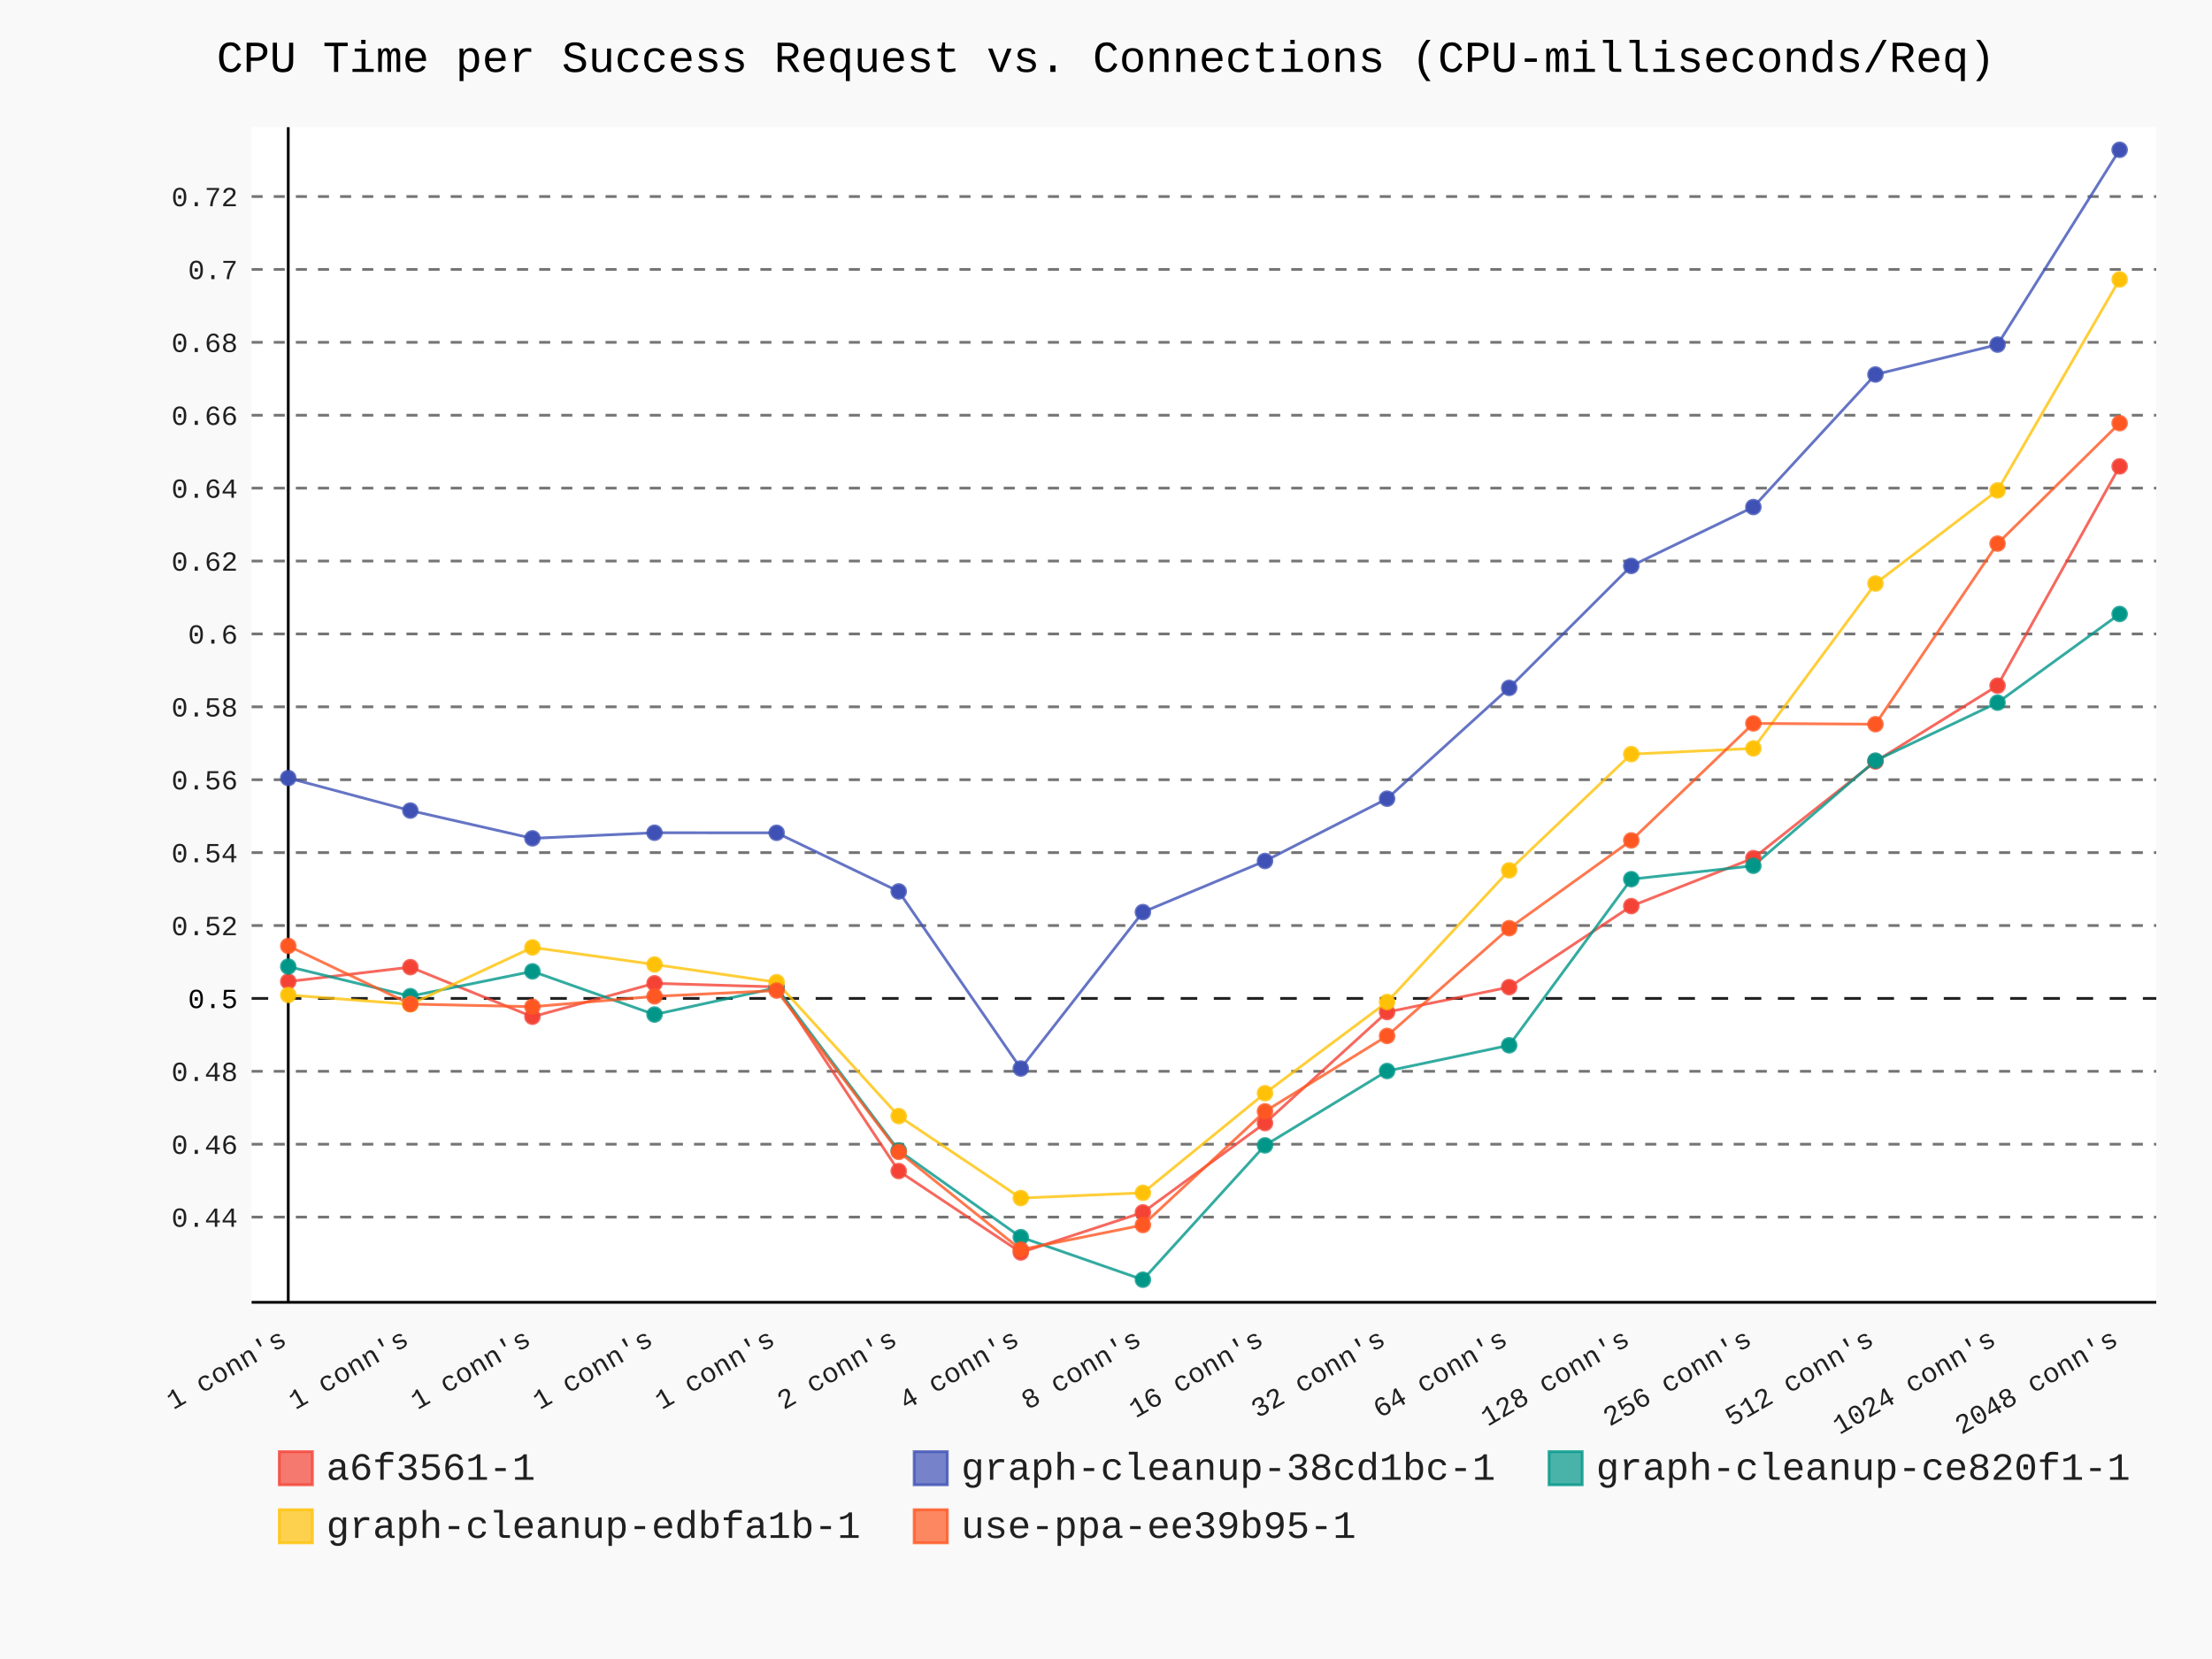
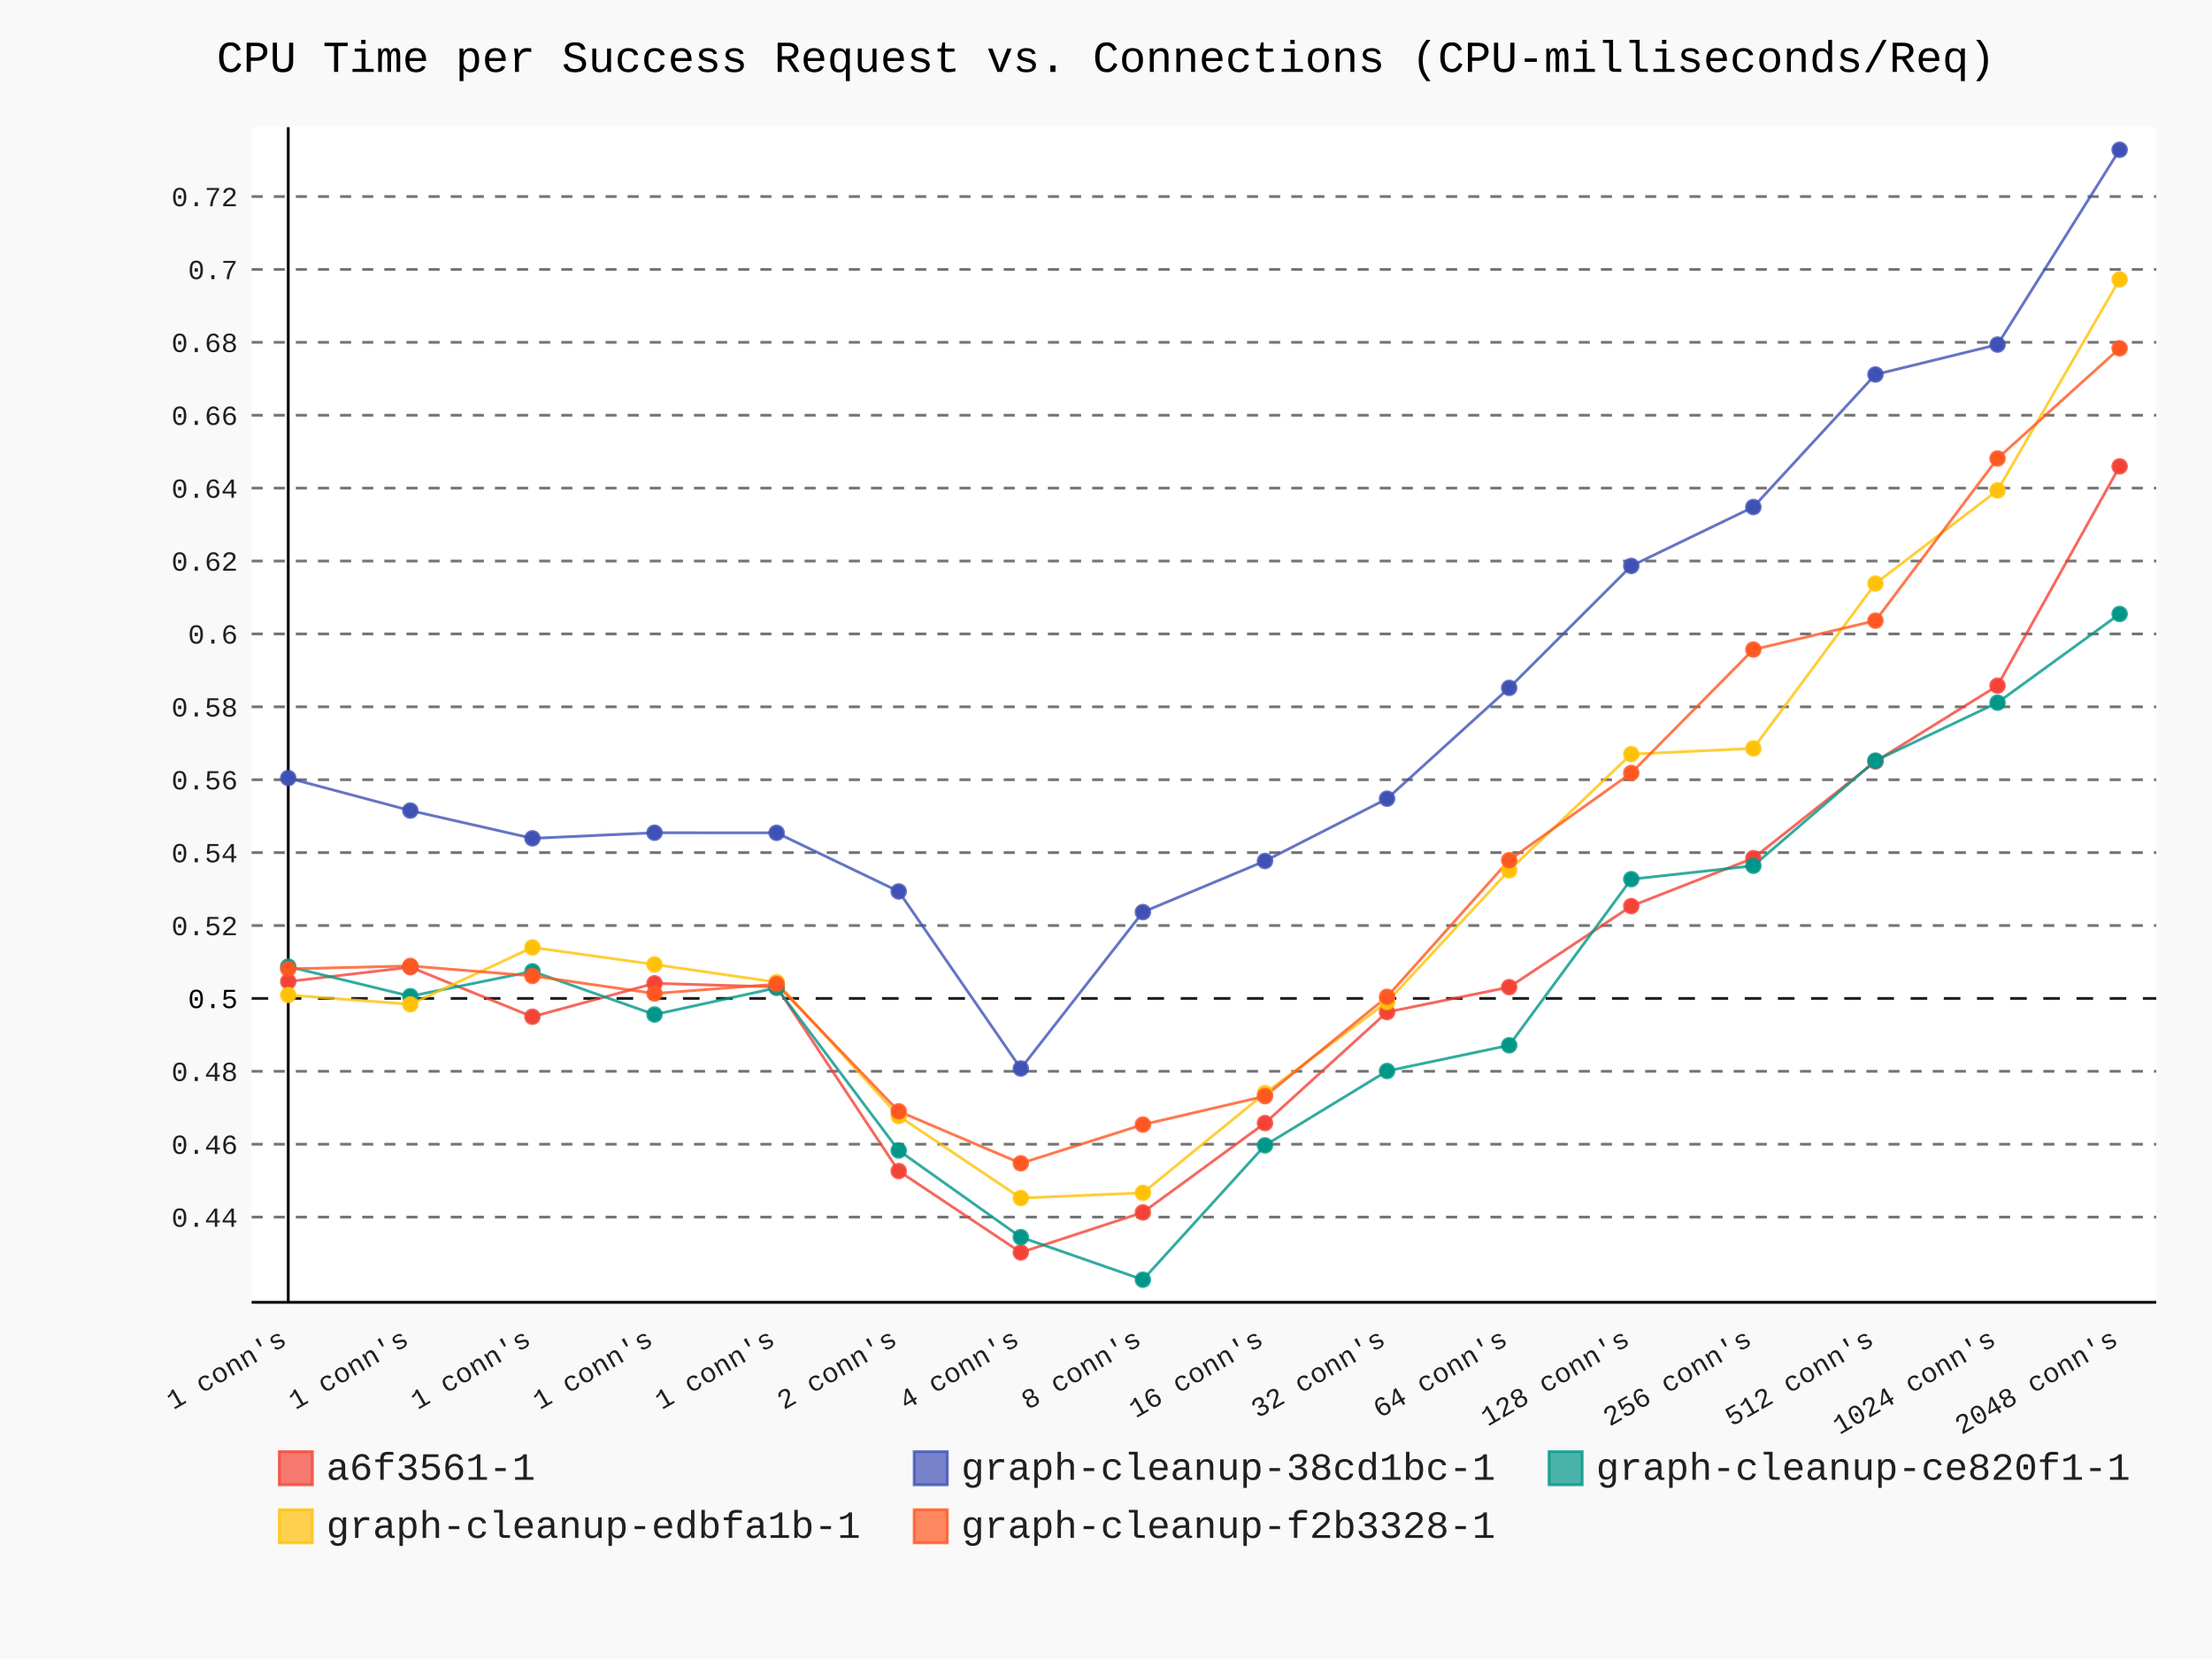
- <svg xmlns="http://www.w3.org/2000/svg" id="chart-d39514a4-f9a5-4b58-8696-fa7475cf7abe" class="pygal-chart" viewBox="0 0 800 600">
+ <svg xmlns="http://www.w3.org/2000/svg" id="chart-7e693c6a-35a7-43cd-aff4-7d21ff2fd2b8" class="pygal-chart" viewBox="0 0 800 600">
  <defs>
-     <style type="text/css">#chart-d39514a4-f9a5-4b58-8696-fa7475cf7abe{-webkit-user-select:none;-webkit-font-smoothing:antialiased;font-family:Consolas,"Liberation Mono",Menlo,Courier,monospace}#chart-d39514a4-f9a5-4b58-8696-fa7475cf7abe .title{font-family:Consolas,"Liberation Mono",Menlo,Courier,monospace;font-size:16px}#chart-d39514a4-f9a5-4b58-8696-fa7475cf7abe .legends .legend text{font-family:Consolas,"Liberation Mono",Menlo,Courier,monospace;font-size:14px}#chart-d39514a4-f9a5-4b58-8696-fa7475cf7abe .axis text{font-family:Consolas,"Liberation Mono",Menlo,Courier,monospace;font-size:10px}#chart-d39514a4-f9a5-4b58-8696-fa7475cf7abe .axis text.major{font-family:Consolas,"Liberation Mono",Menlo,Courier,monospace;font-size:10px}#chart-d39514a4-f9a5-4b58-8696-fa7475cf7abe .text-overlay text.value{font-family:Consolas,"Liberation Mono",Menlo,Courier,monospace;font-size:16px}#chart-d39514a4-f9a5-4b58-8696-fa7475cf7abe .text-overlay text.label{font-family:Consolas,"Liberation Mono",Menlo,Courier,monospace;font-size:10px}#chart-d39514a4-f9a5-4b58-8696-fa7475cf7abe .tooltip{font-family:Consolas,"Liberation Mono",Menlo,Courier,monospace;font-size:14px}#chart-d39514a4-f9a5-4b58-8696-fa7475cf7abe text.no_data{font-family:Consolas,"Liberation Mono",Menlo,Courier,monospace;font-size:64px}
- #chart-d39514a4-f9a5-4b58-8696-fa7475cf7abe{background-color:rgba(249,249,249,1)}#chart-d39514a4-f9a5-4b58-8696-fa7475cf7abe path,#chart-d39514a4-f9a5-4b58-8696-fa7475cf7abe line,#chart-d39514a4-f9a5-4b58-8696-fa7475cf7abe rect,#chart-d39514a4-f9a5-4b58-8696-fa7475cf7abe circle{-webkit-transition:150ms;-moz-transition:150ms;transition:150ms}#chart-d39514a4-f9a5-4b58-8696-fa7475cf7abe .graph &gt; .background{fill:rgba(249,249,249,1)}#chart-d39514a4-f9a5-4b58-8696-fa7475cf7abe .plot &gt; .background{fill:rgba(255,255,255,1)}#chart-d39514a4-f9a5-4b58-8696-fa7475cf7abe .graph{fill:rgba(0,0,0,.87)}#chart-d39514a4-f9a5-4b58-8696-fa7475cf7abe text.no_data{fill:rgba(0,0,0,1)}#chart-d39514a4-f9a5-4b58-8696-fa7475cf7abe .title{fill:rgba(0,0,0,1)}#chart-d39514a4-f9a5-4b58-8696-fa7475cf7abe .legends .legend text{fill:rgba(0,0,0,.87)}#chart-d39514a4-f9a5-4b58-8696-fa7475cf7abe .legends .legend:hover text{fill:rgba(0,0,0,1)}#chart-d39514a4-f9a5-4b58-8696-fa7475cf7abe .axis .line{stroke:rgba(0,0,0,1)}#chart-d39514a4-f9a5-4b58-8696-fa7475cf7abe .axis .guide.line{stroke:rgba(0,0,0,.54)}#chart-d39514a4-f9a5-4b58-8696-fa7475cf7abe .axis .major.line{stroke:rgba(0,0,0,.87)}#chart-d39514a4-f9a5-4b58-8696-fa7475cf7abe .axis text.major{fill:rgba(0,0,0,1)}#chart-d39514a4-f9a5-4b58-8696-fa7475cf7abe .axis.y .guides:hover .guide.line,#chart-d39514a4-f9a5-4b58-8696-fa7475cf7abe .line-graph .axis.x .guides:hover .guide.line,#chart-d39514a4-f9a5-4b58-8696-fa7475cf7abe .stackedline-graph .axis.x .guides:hover .guide.line,#chart-d39514a4-f9a5-4b58-8696-fa7475cf7abe .xy-graph .axis.x .guides:hover .guide.line{stroke:rgba(0,0,0,1)}#chart-d39514a4-f9a5-4b58-8696-fa7475cf7abe .axis .guides:hover text{fill:rgba(0,0,0,1)}#chart-d39514a4-f9a5-4b58-8696-fa7475cf7abe .reactive{fill-opacity:.7;stroke-opacity:.8}#chart-d39514a4-f9a5-4b58-8696-fa7475cf7abe .ci{stroke:rgba(0,0,0,.87)}#chart-d39514a4-f9a5-4b58-8696-fa7475cf7abe .reactive.active,#chart-d39514a4-f9a5-4b58-8696-fa7475cf7abe .active .reactive{fill-opacity:.8;stroke-opacity:.9;stroke-width:4}#chart-d39514a4-f9a5-4b58-8696-fa7475cf7abe .ci .reactive.active{stroke-width:1.5}#chart-d39514a4-f9a5-4b58-8696-fa7475cf7abe .series text{fill:rgba(0,0,0,1)}#chart-d39514a4-f9a5-4b58-8696-fa7475cf7abe .tooltip rect{fill:rgba(255,255,255,1);stroke:rgba(0,0,0,1);-webkit-transition:opacity 150ms;-moz-transition:opacity 150ms;transition:opacity 150ms}#chart-d39514a4-f9a5-4b58-8696-fa7475cf7abe .tooltip .label{fill:rgba(0,0,0,.87)}#chart-d39514a4-f9a5-4b58-8696-fa7475cf7abe .tooltip .label{fill:rgba(0,0,0,.87)}#chart-d39514a4-f9a5-4b58-8696-fa7475cf7abe .tooltip .legend{font-size:.8em;fill:rgba(0,0,0,.54)}#chart-d39514a4-f9a5-4b58-8696-fa7475cf7abe .tooltip .x_label{font-size:.6em;fill:rgba(0,0,0,1)}#chart-d39514a4-f9a5-4b58-8696-fa7475cf7abe .tooltip .xlink{font-size:.5em;text-decoration:underline}#chart-d39514a4-f9a5-4b58-8696-fa7475cf7abe .tooltip .value{font-size:1.5em}#chart-d39514a4-f9a5-4b58-8696-fa7475cf7abe .bound{font-size:.5em}#chart-d39514a4-f9a5-4b58-8696-fa7475cf7abe .max-value{font-size:.75em;fill:rgba(0,0,0,.54)}#chart-d39514a4-f9a5-4b58-8696-fa7475cf7abe .map-element{fill:rgba(255,255,255,1);stroke:rgba(0,0,0,.54) !important}#chart-d39514a4-f9a5-4b58-8696-fa7475cf7abe .map-element .reactive{fill-opacity:inherit;stroke-opacity:inherit}#chart-d39514a4-f9a5-4b58-8696-fa7475cf7abe .color-0,#chart-d39514a4-f9a5-4b58-8696-fa7475cf7abe .color-0 a:visited{stroke:#F44336;fill:#F44336}#chart-d39514a4-f9a5-4b58-8696-fa7475cf7abe .color-1,#chart-d39514a4-f9a5-4b58-8696-fa7475cf7abe .color-1 a:visited{stroke:#3F51B5;fill:#3F51B5}#chart-d39514a4-f9a5-4b58-8696-fa7475cf7abe .color-2,#chart-d39514a4-f9a5-4b58-8696-fa7475cf7abe .color-2 a:visited{stroke:#009688;fill:#009688}#chart-d39514a4-f9a5-4b58-8696-fa7475cf7abe .color-3,#chart-d39514a4-f9a5-4b58-8696-fa7475cf7abe .color-3 a:visited{stroke:#FFC107;fill:#FFC107}#chart-d39514a4-f9a5-4b58-8696-fa7475cf7abe .color-4,#chart-d39514a4-f9a5-4b58-8696-fa7475cf7abe .color-4 a:visited{stroke:#FF5722;fill:#FF5722}#chart-d39514a4-f9a5-4b58-8696-fa7475cf7abe .text-overlay .color-0 text{fill:black}#chart-d39514a4-f9a5-4b58-8696-fa7475cf7abe .text-overlay .color-1 text{fill:black}#chart-d39514a4-f9a5-4b58-8696-fa7475cf7abe .text-overlay .color-2 text{fill:black}#chart-d39514a4-f9a5-4b58-8696-fa7475cf7abe .text-overlay .color-3 text{fill:black}#chart-d39514a4-f9a5-4b58-8696-fa7475cf7abe .text-overlay .color-4 text{fill:black}
- #chart-d39514a4-f9a5-4b58-8696-fa7475cf7abe text.no_data{text-anchor:middle}#chart-d39514a4-f9a5-4b58-8696-fa7475cf7abe .guide.line{fill:none}#chart-d39514a4-f9a5-4b58-8696-fa7475cf7abe .centered{text-anchor:middle}#chart-d39514a4-f9a5-4b58-8696-fa7475cf7abe .title{text-anchor:middle}#chart-d39514a4-f9a5-4b58-8696-fa7475cf7abe .legends .legend text{fill-opacity:1}#chart-d39514a4-f9a5-4b58-8696-fa7475cf7abe .axis.x text{text-anchor:middle}#chart-d39514a4-f9a5-4b58-8696-fa7475cf7abe .axis.x:not(.web) text[transform]{text-anchor:start}#chart-d39514a4-f9a5-4b58-8696-fa7475cf7abe .axis.x:not(.web) text[transform].backwards{text-anchor:end}#chart-d39514a4-f9a5-4b58-8696-fa7475cf7abe .axis.y text{text-anchor:end}#chart-d39514a4-f9a5-4b58-8696-fa7475cf7abe .axis.y text[transform].backwards{text-anchor:start}#chart-d39514a4-f9a5-4b58-8696-fa7475cf7abe .axis.y2 text{text-anchor:start}#chart-d39514a4-f9a5-4b58-8696-fa7475cf7abe .axis.y2 text[transform].backwards{text-anchor:end}#chart-d39514a4-f9a5-4b58-8696-fa7475cf7abe .axis .guide.line{stroke-dasharray:4,4}#chart-d39514a4-f9a5-4b58-8696-fa7475cf7abe .axis .major.guide.line{stroke-dasharray:6,6}#chart-d39514a4-f9a5-4b58-8696-fa7475cf7abe .horizontal .axis.y .guide.line,#chart-d39514a4-f9a5-4b58-8696-fa7475cf7abe .horizontal .axis.y2 .guide.line,#chart-d39514a4-f9a5-4b58-8696-fa7475cf7abe .vertical .axis.x .guide.line{opacity:0}#chart-d39514a4-f9a5-4b58-8696-fa7475cf7abe .horizontal .axis.always_show .guide.line,#chart-d39514a4-f9a5-4b58-8696-fa7475cf7abe .vertical .axis.always_show .guide.line{opacity:1 !important}#chart-d39514a4-f9a5-4b58-8696-fa7475cf7abe .axis.y .guides:hover .guide.line,#chart-d39514a4-f9a5-4b58-8696-fa7475cf7abe .axis.y2 .guides:hover .guide.line,#chart-d39514a4-f9a5-4b58-8696-fa7475cf7abe .axis.x .guides:hover .guide.line{opacity:1}#chart-d39514a4-f9a5-4b58-8696-fa7475cf7abe .axis .guides:hover text{opacity:1}#chart-d39514a4-f9a5-4b58-8696-fa7475cf7abe .nofill{fill:none}#chart-d39514a4-f9a5-4b58-8696-fa7475cf7abe .subtle-fill{fill-opacity:.2}#chart-d39514a4-f9a5-4b58-8696-fa7475cf7abe .dot{stroke-width:1px;fill-opacity:1}#chart-d39514a4-f9a5-4b58-8696-fa7475cf7abe .dot.active{stroke-width:5px}#chart-d39514a4-f9a5-4b58-8696-fa7475cf7abe .dot.negative{fill:transparent}#chart-d39514a4-f9a5-4b58-8696-fa7475cf7abe text,#chart-d39514a4-f9a5-4b58-8696-fa7475cf7abe tspan{stroke:none !important}#chart-d39514a4-f9a5-4b58-8696-fa7475cf7abe .series text.active{opacity:1}#chart-d39514a4-f9a5-4b58-8696-fa7475cf7abe .tooltip rect{fill-opacity:.95;stroke-width:.5}#chart-d39514a4-f9a5-4b58-8696-fa7475cf7abe .tooltip text{fill-opacity:1}#chart-d39514a4-f9a5-4b58-8696-fa7475cf7abe .showable{visibility:hidden}#chart-d39514a4-f9a5-4b58-8696-fa7475cf7abe .showable.shown{visibility:visible}#chart-d39514a4-f9a5-4b58-8696-fa7475cf7abe .gauge-background{fill:rgba(229,229,229,1);stroke:none}#chart-d39514a4-f9a5-4b58-8696-fa7475cf7abe .bg-lines{stroke:rgba(249,249,249,1);stroke-width:2px}</style>
+     <style type="text/css">#chart-7e693c6a-35a7-43cd-aff4-7d21ff2fd2b8{-webkit-user-select:none;-webkit-font-smoothing:antialiased;font-family:Consolas,"Liberation Mono",Menlo,Courier,monospace}#chart-7e693c6a-35a7-43cd-aff4-7d21ff2fd2b8 .title{font-family:Consolas,"Liberation Mono",Menlo,Courier,monospace;font-size:16px}#chart-7e693c6a-35a7-43cd-aff4-7d21ff2fd2b8 .legends .legend text{font-family:Consolas,"Liberation Mono",Menlo,Courier,monospace;font-size:14px}#chart-7e693c6a-35a7-43cd-aff4-7d21ff2fd2b8 .axis text{font-family:Consolas,"Liberation Mono",Menlo,Courier,monospace;font-size:10px}#chart-7e693c6a-35a7-43cd-aff4-7d21ff2fd2b8 .axis text.major{font-family:Consolas,"Liberation Mono",Menlo,Courier,monospace;font-size:10px}#chart-7e693c6a-35a7-43cd-aff4-7d21ff2fd2b8 .text-overlay text.value{font-family:Consolas,"Liberation Mono",Menlo,Courier,monospace;font-size:16px}#chart-7e693c6a-35a7-43cd-aff4-7d21ff2fd2b8 .text-overlay text.label{font-family:Consolas,"Liberation Mono",Menlo,Courier,monospace;font-size:10px}#chart-7e693c6a-35a7-43cd-aff4-7d21ff2fd2b8 .tooltip{font-family:Consolas,"Liberation Mono",Menlo,Courier,monospace;font-size:14px}#chart-7e693c6a-35a7-43cd-aff4-7d21ff2fd2b8 text.no_data{font-family:Consolas,"Liberation Mono",Menlo,Courier,monospace;font-size:64px}
+ #chart-7e693c6a-35a7-43cd-aff4-7d21ff2fd2b8{background-color:rgba(249,249,249,1)}#chart-7e693c6a-35a7-43cd-aff4-7d21ff2fd2b8 path,#chart-7e693c6a-35a7-43cd-aff4-7d21ff2fd2b8 line,#chart-7e693c6a-35a7-43cd-aff4-7d21ff2fd2b8 rect,#chart-7e693c6a-35a7-43cd-aff4-7d21ff2fd2b8 circle{-webkit-transition:150ms;-moz-transition:150ms;transition:150ms}#chart-7e693c6a-35a7-43cd-aff4-7d21ff2fd2b8 .graph &gt; .background{fill:rgba(249,249,249,1)}#chart-7e693c6a-35a7-43cd-aff4-7d21ff2fd2b8 .plot &gt; .background{fill:rgba(255,255,255,1)}#chart-7e693c6a-35a7-43cd-aff4-7d21ff2fd2b8 .graph{fill:rgba(0,0,0,.87)}#chart-7e693c6a-35a7-43cd-aff4-7d21ff2fd2b8 text.no_data{fill:rgba(0,0,0,1)}#chart-7e693c6a-35a7-43cd-aff4-7d21ff2fd2b8 .title{fill:rgba(0,0,0,1)}#chart-7e693c6a-35a7-43cd-aff4-7d21ff2fd2b8 .legends .legend text{fill:rgba(0,0,0,.87)}#chart-7e693c6a-35a7-43cd-aff4-7d21ff2fd2b8 .legends .legend:hover text{fill:rgba(0,0,0,1)}#chart-7e693c6a-35a7-43cd-aff4-7d21ff2fd2b8 .axis .line{stroke:rgba(0,0,0,1)}#chart-7e693c6a-35a7-43cd-aff4-7d21ff2fd2b8 .axis .guide.line{stroke:rgba(0,0,0,.54)}#chart-7e693c6a-35a7-43cd-aff4-7d21ff2fd2b8 .axis .major.line{stroke:rgba(0,0,0,.87)}#chart-7e693c6a-35a7-43cd-aff4-7d21ff2fd2b8 .axis text.major{fill:rgba(0,0,0,1)}#chart-7e693c6a-35a7-43cd-aff4-7d21ff2fd2b8 .axis.y .guides:hover .guide.line,#chart-7e693c6a-35a7-43cd-aff4-7d21ff2fd2b8 .line-graph .axis.x .guides:hover .guide.line,#chart-7e693c6a-35a7-43cd-aff4-7d21ff2fd2b8 .stackedline-graph .axis.x .guides:hover .guide.line,#chart-7e693c6a-35a7-43cd-aff4-7d21ff2fd2b8 .xy-graph .axis.x .guides:hover .guide.line{stroke:rgba(0,0,0,1)}#chart-7e693c6a-35a7-43cd-aff4-7d21ff2fd2b8 .axis .guides:hover text{fill:rgba(0,0,0,1)}#chart-7e693c6a-35a7-43cd-aff4-7d21ff2fd2b8 .reactive{fill-opacity:.7;stroke-opacity:.8}#chart-7e693c6a-35a7-43cd-aff4-7d21ff2fd2b8 .ci{stroke:rgba(0,0,0,.87)}#chart-7e693c6a-35a7-43cd-aff4-7d21ff2fd2b8 .reactive.active,#chart-7e693c6a-35a7-43cd-aff4-7d21ff2fd2b8 .active .reactive{fill-opacity:.8;stroke-opacity:.9;stroke-width:4}#chart-7e693c6a-35a7-43cd-aff4-7d21ff2fd2b8 .ci .reactive.active{stroke-width:1.5}#chart-7e693c6a-35a7-43cd-aff4-7d21ff2fd2b8 .series text{fill:rgba(0,0,0,1)}#chart-7e693c6a-35a7-43cd-aff4-7d21ff2fd2b8 .tooltip rect{fill:rgba(255,255,255,1);stroke:rgba(0,0,0,1);-webkit-transition:opacity 150ms;-moz-transition:opacity 150ms;transition:opacity 150ms}#chart-7e693c6a-35a7-43cd-aff4-7d21ff2fd2b8 .tooltip .label{fill:rgba(0,0,0,.87)}#chart-7e693c6a-35a7-43cd-aff4-7d21ff2fd2b8 .tooltip .label{fill:rgba(0,0,0,.87)}#chart-7e693c6a-35a7-43cd-aff4-7d21ff2fd2b8 .tooltip .legend{font-size:.8em;fill:rgba(0,0,0,.54)}#chart-7e693c6a-35a7-43cd-aff4-7d21ff2fd2b8 .tooltip .x_label{font-size:.6em;fill:rgba(0,0,0,1)}#chart-7e693c6a-35a7-43cd-aff4-7d21ff2fd2b8 .tooltip .xlink{font-size:.5em;text-decoration:underline}#chart-7e693c6a-35a7-43cd-aff4-7d21ff2fd2b8 .tooltip .value{font-size:1.5em}#chart-7e693c6a-35a7-43cd-aff4-7d21ff2fd2b8 .bound{font-size:.5em}#chart-7e693c6a-35a7-43cd-aff4-7d21ff2fd2b8 .max-value{font-size:.75em;fill:rgba(0,0,0,.54)}#chart-7e693c6a-35a7-43cd-aff4-7d21ff2fd2b8 .map-element{fill:rgba(255,255,255,1);stroke:rgba(0,0,0,.54) !important}#chart-7e693c6a-35a7-43cd-aff4-7d21ff2fd2b8 .map-element .reactive{fill-opacity:inherit;stroke-opacity:inherit}#chart-7e693c6a-35a7-43cd-aff4-7d21ff2fd2b8 .color-0,#chart-7e693c6a-35a7-43cd-aff4-7d21ff2fd2b8 .color-0 a:visited{stroke:#F44336;fill:#F44336}#chart-7e693c6a-35a7-43cd-aff4-7d21ff2fd2b8 .color-1,#chart-7e693c6a-35a7-43cd-aff4-7d21ff2fd2b8 .color-1 a:visited{stroke:#3F51B5;fill:#3F51B5}#chart-7e693c6a-35a7-43cd-aff4-7d21ff2fd2b8 .color-2,#chart-7e693c6a-35a7-43cd-aff4-7d21ff2fd2b8 .color-2 a:visited{stroke:#009688;fill:#009688}#chart-7e693c6a-35a7-43cd-aff4-7d21ff2fd2b8 .color-3,#chart-7e693c6a-35a7-43cd-aff4-7d21ff2fd2b8 .color-3 a:visited{stroke:#FFC107;fill:#FFC107}#chart-7e693c6a-35a7-43cd-aff4-7d21ff2fd2b8 .color-4,#chart-7e693c6a-35a7-43cd-aff4-7d21ff2fd2b8 .color-4 a:visited{stroke:#FF5722;fill:#FF5722}#chart-7e693c6a-35a7-43cd-aff4-7d21ff2fd2b8 .text-overlay .color-0 text{fill:black}#chart-7e693c6a-35a7-43cd-aff4-7d21ff2fd2b8 .text-overlay .color-1 text{fill:black}#chart-7e693c6a-35a7-43cd-aff4-7d21ff2fd2b8 .text-overlay .color-2 text{fill:black}#chart-7e693c6a-35a7-43cd-aff4-7d21ff2fd2b8 .text-overlay .color-3 text{fill:black}#chart-7e693c6a-35a7-43cd-aff4-7d21ff2fd2b8 .text-overlay .color-4 text{fill:black}
+ #chart-7e693c6a-35a7-43cd-aff4-7d21ff2fd2b8 text.no_data{text-anchor:middle}#chart-7e693c6a-35a7-43cd-aff4-7d21ff2fd2b8 .guide.line{fill:none}#chart-7e693c6a-35a7-43cd-aff4-7d21ff2fd2b8 .centered{text-anchor:middle}#chart-7e693c6a-35a7-43cd-aff4-7d21ff2fd2b8 .title{text-anchor:middle}#chart-7e693c6a-35a7-43cd-aff4-7d21ff2fd2b8 .legends .legend text{fill-opacity:1}#chart-7e693c6a-35a7-43cd-aff4-7d21ff2fd2b8 .axis.x text{text-anchor:middle}#chart-7e693c6a-35a7-43cd-aff4-7d21ff2fd2b8 .axis.x:not(.web) text[transform]{text-anchor:start}#chart-7e693c6a-35a7-43cd-aff4-7d21ff2fd2b8 .axis.x:not(.web) text[transform].backwards{text-anchor:end}#chart-7e693c6a-35a7-43cd-aff4-7d21ff2fd2b8 .axis.y text{text-anchor:end}#chart-7e693c6a-35a7-43cd-aff4-7d21ff2fd2b8 .axis.y text[transform].backwards{text-anchor:start}#chart-7e693c6a-35a7-43cd-aff4-7d21ff2fd2b8 .axis.y2 text{text-anchor:start}#chart-7e693c6a-35a7-43cd-aff4-7d21ff2fd2b8 .axis.y2 text[transform].backwards{text-anchor:end}#chart-7e693c6a-35a7-43cd-aff4-7d21ff2fd2b8 .axis .guide.line{stroke-dasharray:4,4}#chart-7e693c6a-35a7-43cd-aff4-7d21ff2fd2b8 .axis .major.guide.line{stroke-dasharray:6,6}#chart-7e693c6a-35a7-43cd-aff4-7d21ff2fd2b8 .horizontal .axis.y .guide.line,#chart-7e693c6a-35a7-43cd-aff4-7d21ff2fd2b8 .horizontal .axis.y2 .guide.line,#chart-7e693c6a-35a7-43cd-aff4-7d21ff2fd2b8 .vertical .axis.x .guide.line{opacity:0}#chart-7e693c6a-35a7-43cd-aff4-7d21ff2fd2b8 .horizontal .axis.always_show .guide.line,#chart-7e693c6a-35a7-43cd-aff4-7d21ff2fd2b8 .vertical .axis.always_show .guide.line{opacity:1 !important}#chart-7e693c6a-35a7-43cd-aff4-7d21ff2fd2b8 .axis.y .guides:hover .guide.line,#chart-7e693c6a-35a7-43cd-aff4-7d21ff2fd2b8 .axis.y2 .guides:hover .guide.line,#chart-7e693c6a-35a7-43cd-aff4-7d21ff2fd2b8 .axis.x .guides:hover .guide.line{opacity:1}#chart-7e693c6a-35a7-43cd-aff4-7d21ff2fd2b8 .axis .guides:hover text{opacity:1}#chart-7e693c6a-35a7-43cd-aff4-7d21ff2fd2b8 .nofill{fill:none}#chart-7e693c6a-35a7-43cd-aff4-7d21ff2fd2b8 .subtle-fill{fill-opacity:.2}#chart-7e693c6a-35a7-43cd-aff4-7d21ff2fd2b8 .dot{stroke-width:1px;fill-opacity:1}#chart-7e693c6a-35a7-43cd-aff4-7d21ff2fd2b8 .dot.active{stroke-width:5px}#chart-7e693c6a-35a7-43cd-aff4-7d21ff2fd2b8 .dot.negative{fill:transparent}#chart-7e693c6a-35a7-43cd-aff4-7d21ff2fd2b8 text,#chart-7e693c6a-35a7-43cd-aff4-7d21ff2fd2b8 tspan{stroke:none !important}#chart-7e693c6a-35a7-43cd-aff4-7d21ff2fd2b8 .series text.active{opacity:1}#chart-7e693c6a-35a7-43cd-aff4-7d21ff2fd2b8 .tooltip rect{fill-opacity:.95;stroke-width:.5}#chart-7e693c6a-35a7-43cd-aff4-7d21ff2fd2b8 .tooltip text{fill-opacity:1}#chart-7e693c6a-35a7-43cd-aff4-7d21ff2fd2b8 .showable{visibility:hidden}#chart-7e693c6a-35a7-43cd-aff4-7d21ff2fd2b8 .showable.shown{visibility:visible}#chart-7e693c6a-35a7-43cd-aff4-7d21ff2fd2b8 .gauge-background{fill:rgba(229,229,229,1);stroke:none}#chart-7e693c6a-35a7-43cd-aff4-7d21ff2fd2b8 .bg-lines{stroke:rgba(249,249,249,1);stroke-width:2px}</style>
  </defs>
  <g class="graph line-graph vertical">
    <rect x="0" y="0" width="800" height="600" class="background" />
    <g transform="translate(91, 46)" class="plot">
      <rect x="0" y="0" width="688.842" height="425.0" class="background" />
      <g class="axis y always_show">
        <path d="M0 425 h688.842" class="line" />
        <g class="guides">
          <path d="M0 394.184 h688.842" class="guide line" />
          <text x="-5" y="397.684" class="">0.44</text>
        </g>
        <g class="guides">
          <path d="M0 367.82 h688.842" class="guide line" />
          <text x="-5" y="371.32" class="">0.46</text>
        </g>
        <g class="guides">
          <path d="M0 341.455 h688.842" class="guide line" />
          <text x="-5" y="344.955" class="">0.48</text>
        </g>
        <g class="guides">
          <path d="M0 315.09 h688.842" class="major guide line" />
          <text x="-5" y="318.59" class="major">0.5</text>
        </g>
        <g class="guides">
          <path d="M0 288.726 h688.842" class="guide line" />
          <text x="-5" y="292.226" class="">0.52</text>
        </g>
        <g class="guides">
          <path d="M0 262.361 h688.842" class="guide line" />
          <text x="-5" y="265.861" class="">0.54</text>
        </g>
        <g class="guides">
          <path d="M0 235.996 h688.842" class="guide line" />
          <text x="-5" y="239.496" class="">0.56</text>
        </g>
        <g class="guides">
          <path d="M0 209.632 h688.842" class="guide line" />
          <text x="-5" y="213.132" class="">0.58</text>
        </g>
        <g class="guides">
          <path d="M0 183.267 h688.842" class="guide line" />
          <text x="-5" y="186.767" class="">0.6</text>
        </g>
        <g class="guides">
          <path d="M0 156.902 h688.842" class="guide line" />
          <text x="-5" y="160.402" class="">0.62</text>
        </g>
        <g class="guides">
          <path d="M0 130.538 h688.842" class="guide line" />
          <text x="-5" y="134.038" class="">0.64</text>
        </g>
        <g class="guides">
          <path d="M0 104.173 h688.842" class="guide line" />
          <text x="-5" y="107.673" class="">0.66</text>
        </g>
        <g class="guides">
          <path d="M0 77.808 h688.842" class="guide line" />
          <text x="-5" y="81.308" class="">0.68</text>
        </g>
        <g class="guides">
          <path d="M0 51.444 h688.842" class="guide line" />
          <text x="-5" y="54.944" class="">0.7</text>
        </g>
        <g class="guides">
          <path d="M0 25.079 h688.842" class="guide line" />
          <text x="-5" y="28.579" class="">0.72</text>
        </g>
      </g>
      <g class="axis x">
        <g class="guides">
          <path d="M13.247 0 v425" class="line" />
          <text x="13.247" y="440.0" class="backwards" transform="rotate(330 13.24697 440)">1 conn's</text>
        </g>
        <g class="guides">
          <path d="M57.404 0 v425" class="guide line" />
          <text x="57.404" y="440.0" class="backwards" transform="rotate(330 57.40353 440)">1 conn's</text>
        </g>
        <g class="guides">
          <path d="M101.56 0 v425" class="guide line" />
          <text x="101.56" y="440.0" class="backwards" transform="rotate(330 101.5601 440)">1 conn's</text>
        </g>
        <g class="guides">
          <path d="M145.717 0 v425" class="guide line" />
          <text x="145.717" y="440.0" class="backwards" transform="rotate(330 145.7166 440)">1 conn's</text>
        </g>
        <g class="guides">
          <path d="M189.873 0 v425" class="guide line" />
          <text x="189.873" y="440.0" class="backwards" transform="rotate(330 189.8732 440)">1 conn's</text>
        </g>
        <g class="guides">
          <path d="M234.03 0 v425" class="guide line" />
          <text x="234.03" y="440.0" class="backwards" transform="rotate(330 234.0298 440)">2 conn's</text>
        </g>
        <g class="guides">
          <path d="M278.186 0 v425" class="guide line" />
          <text x="278.186" y="440.0" class="backwards" transform="rotate(330 278.1863 440)">4 conn's</text>
        </g>
        <g class="guides">
          <path d="M322.343 0 v425" class="guide line" />
          <text x="322.343" y="440.0" class="backwards" transform="rotate(330 322.3429 440)">8 conn's</text>
        </g>
        <g class="guides">
          <path d="M366.499 0 v425" class="guide line" />
          <text x="366.499" y="440.0" class="backwards" transform="rotate(330 366.4994 440)">16 conn's</text>
        </g>
        <g class="guides">
          <path d="M410.656 0 v425" class="guide line" />
          <text x="410.656" y="440.0" class="backwards" transform="rotate(330 410.656 440)">32 conn's</text>
        </g>
        <g class="guides">
          <path d="M454.813 0 v425" class="guide line" />
          <text x="454.813" y="440.0" class="backwards" transform="rotate(330 454.8126 440)">64 conn's</text>
        </g>
        <g class="guides">
          <path d="M498.969 0 v425" class="guide line" />
          <text x="498.969" y="440.0" class="backwards" transform="rotate(330 498.9691 440)">128 conn's</text>
        </g>
        <g class="guides">
          <path d="M543.126 0 v425" class="guide line" />
          <text x="543.126" y="440.0" class="backwards" transform="rotate(330 543.1257 440)">256 conn's</text>
        </g>
        <g class="guides">
          <path d="M587.282 0 v425" class="guide line" />
          <text x="587.282" y="440.0" class="backwards" transform="rotate(330 587.2822 440)">512 conn's</text>
        </g>
        <g class="guides">
          <path d="M631.439 0 v425" class="guide line" />
          <text x="631.439" y="440.0" class="backwards" transform="rotate(330 631.4388 440)">1024 conn's</text>
        </g>
        <g class="guides">
          <path d="M675.595 0 v425" class="guide line" />
          <text x="675.595" y="440.0" class="backwards" transform="rotate(330 675.5954 440)">2048 conn's</text>
        </g>
      </g>
      <g class="series serie-0 color-0">
        <path d="M13.247 308.981 L57.404 303.78 101.56 321.72 145.717 309.634 189.873 310.926 234.03 377.53 278.186 406.968 322.343 392.481 366.499 360.183 410.656 320.027 454.813 311.012 498.969 281.707 543.126 264.362 587.282 229.4 631.439 201.98 675.595 122.671" class="line reactive nofill" />
      </g>
      <g class="series serie-1 color-1">
        <path d="M13.247 235.384 L57.404 247.152 101.56 257.196 145.717 255.173 189.873 255.202 234.03 276.403 278.186 340.441 322.343 283.871 366.499 265.389 410.656 242.855 454.813 202.783 498.969 158.675 543.126 137.378 587.282 89.443 631.439 78.629 675.595 8.173" class="line reactive nofill" />
      </g>
      <g class="series serie-2 color-2">
        <path d="M13.247 303.567 L57.404 314.288 101.56 305.308 145.717 320.923 189.873 311.26 234.03 370.089 278.186 401.44 322.343 416.827 366.499 368.237 410.656 341.345 454.813 332.047 498.969 271.963 543.126 267.119 587.282 229.091 631.439 208.128 675.595 176.051" class="line reactive nofill" />
      </g>
      <g class="series serie-3 color-3">
        <path d="M13.247 313.857 L57.404 317.219 101.56 296.645 145.717 302.825 189.873 309.227 234.03 357.649 278.186 387.294 322.343 385.409 366.499 349.38 410.656 316.391 454.813 268.763 498.969 226.74 543.126 224.67 587.282 165.041 631.439 131.36 675.595 55.047" class="line reactive nofill" />
      </g>
      <g class="series serie-4 color-4">
-         <path d="M13.247 296.103 L57.404 317.127 101.56 318.099 145.717 314.341 189.873 312.256 234.03 370.582 278.186 405.936 322.343 397.045 366.499 355.938 410.656 328.653 454.813 289.688 498.969 257.944 543.126 215.634 587.282 215.92 631.439 150.606 675.595 107.049" class="line reactive nofill" />
+         <path d="M13.247 304.412 L57.404 303.347 101.56 306.958 145.717 313.311 189.873 309.93 234.03 355.921 278.186 374.724 322.343 360.725 366.499 350.446 410.656 314.496 454.813 265.089 498.969 233.554 543.126 188.922 587.282 178.48 631.439 119.804 675.595 79.969" class="line reactive nofill" />
      </g>
    </g>
    <g class="titles">
      <text x="400.0" y="26" class="title plot_title">CPU Time per Success Request vs. Connections (CPU-milliseconds/Req)</text>
    </g>
    <g transform="translate(91, 46)" class="plot overlay">
      <g class="series serie-0 color-0">
        <g class="dots">
          <circle cx="13.247" cy="308.981" r="2.5" class="dot reactive tooltip-trigger" />
        </g>
        <g class="dots">
          <circle cx="57.404" cy="303.78" r="2.5" class="dot reactive tooltip-trigger" />
        </g>
        <g class="dots">
          <circle cx="101.56" cy="321.72" r="2.5" class="dot reactive tooltip-trigger" />
        </g>
        <g class="dots">
          <circle cx="145.717" cy="309.634" r="2.5" class="dot reactive tooltip-trigger" />
        </g>
        <g class="dots">
          <circle cx="189.873" cy="310.926" r="2.5" class="dot reactive tooltip-trigger" />
        </g>
        <g class="dots">
          <circle cx="234.03" cy="377.53" r="2.5" class="dot reactive tooltip-trigger" />
        </g>
        <g class="dots">
          <circle cx="278.186" cy="406.968" r="2.5" class="dot reactive tooltip-trigger" />
        </g>
        <g class="dots">
          <circle cx="322.343" cy="392.482" r="2.5" class="dot reactive tooltip-trigger" />
        </g>
        <g class="dots">
          <circle cx="366.499" cy="360.183" r="2.5" class="dot reactive tooltip-trigger" />
        </g>
        <g class="dots">
          <circle cx="410.656" cy="320.027" r="2.5" class="dot reactive tooltip-trigger" />
        </g>
        <g class="dots">
          <circle cx="454.813" cy="311.012" r="2.5" class="dot reactive tooltip-trigger" />
        </g>
        <g class="dots">
          <circle cx="498.969" cy="281.707" r="2.5" class="dot reactive tooltip-trigger" />
        </g>
        <g class="dots">
          <circle cx="543.126" cy="264.362" r="2.5" class="dot reactive tooltip-trigger" />
        </g>
        <g class="dots">
          <circle cx="587.282" cy="229.4" r="2.5" class="dot reactive tooltip-trigger" />
        </g>
        <g class="dots">
          <circle cx="631.439" cy="201.98" r="2.5" class="dot reactive tooltip-trigger" />
        </g>
        <g class="dots">
          <circle cx="675.595" cy="122.671" r="2.5" class="dot reactive tooltip-trigger" />
        </g>
      </g>
      <g class="series serie-1 color-1">
        <g class="dots">
          <circle cx="13.247" cy="235.384" r="2.5" class="dot reactive tooltip-trigger" />
        </g>
        <g class="dots">
          <circle cx="57.404" cy="247.152" r="2.5" class="dot reactive tooltip-trigger" />
        </g>
        <g class="dots">
          <circle cx="101.56" cy="257.196" r="2.5" class="dot reactive tooltip-trigger" />
        </g>
        <g class="dots">
          <circle cx="145.717" cy="255.173" r="2.5" class="dot reactive tooltip-trigger" />
        </g>
        <g class="dots">
          <circle cx="189.873" cy="255.202" r="2.5" class="dot reactive tooltip-trigger" />
        </g>
        <g class="dots">
          <circle cx="234.03" cy="276.403" r="2.5" class="dot reactive tooltip-trigger" />
        </g>
        <g class="dots">
          <circle cx="278.186" cy="340.441" r="2.5" class="dot reactive tooltip-trigger" />
        </g>
        <g class="dots">
          <circle cx="322.343" cy="283.871" r="2.5" class="dot reactive tooltip-trigger" />
        </g>
        <g class="dots">
          <circle cx="366.499" cy="265.389" r="2.5" class="dot reactive tooltip-trigger" />
        </g>
        <g class="dots">
          <circle cx="410.656" cy="242.855" r="2.5" class="dot reactive tooltip-trigger" />
        </g>
        <g class="dots">
          <circle cx="454.813" cy="202.783" r="2.5" class="dot reactive tooltip-trigger" />
        </g>
        <g class="dots">
          <circle cx="498.969" cy="158.675" r="2.5" class="dot reactive tooltip-trigger" />
        </g>
        <g class="dots">
          <circle cx="543.126" cy="137.378" r="2.5" class="dot reactive tooltip-trigger" />
        </g>
        <g class="dots">
          <circle cx="587.282" cy="89.443" r="2.5" class="dot reactive tooltip-trigger" />
        </g>
        <g class="dots">
          <circle cx="631.439" cy="78.629" r="2.5" class="dot reactive tooltip-trigger" />
        </g>
        <g class="dots">
          <circle cx="675.595" cy="8.173" r="2.5" class="dot reactive tooltip-trigger" />
        </g>
      </g>
      <g class="series serie-2 color-2">
        <g class="dots">
          <circle cx="13.247" cy="303.567" r="2.5" class="dot reactive tooltip-trigger" />
        </g>
        <g class="dots">
          <circle cx="57.404" cy="314.288" r="2.5" class="dot reactive tooltip-trigger" />
        </g>
        <g class="dots">
          <circle cx="101.56" cy="305.308" r="2.5" class="dot reactive tooltip-trigger" />
        </g>
        <g class="dots">
          <circle cx="145.717" cy="320.923" r="2.5" class="dot reactive tooltip-trigger" />
        </g>
        <g class="dots">
          <circle cx="189.873" cy="311.26" r="2.5" class="dot reactive tooltip-trigger" />
        </g>
        <g class="dots">
          <circle cx="234.03" cy="370.089" r="2.5" class="dot reactive tooltip-trigger" />
        </g>
        <g class="dots">
          <circle cx="278.186" cy="401.44" r="2.5" class="dot reactive tooltip-trigger" />
        </g>
        <g class="dots">
          <circle cx="322.343" cy="416.827" r="2.5" class="dot reactive tooltip-trigger" />
        </g>
        <g class="dots">
          <circle cx="366.499" cy="368.237" r="2.5" class="dot reactive tooltip-trigger" />
        </g>
        <g class="dots">
          <circle cx="410.656" cy="341.345" r="2.5" class="dot reactive tooltip-trigger" />
        </g>
        <g class="dots">
          <circle cx="454.813" cy="332.047" r="2.5" class="dot reactive tooltip-trigger" />
        </g>
        <g class="dots">
          <circle cx="498.969" cy="271.963" r="2.5" class="dot reactive tooltip-trigger" />
        </g>
        <g class="dots">
          <circle cx="543.126" cy="267.119" r="2.5" class="dot reactive tooltip-trigger" />
        </g>
        <g class="dots">
          <circle cx="587.282" cy="229.091" r="2.5" class="dot reactive tooltip-trigger" />
        </g>
        <g class="dots">
          <circle cx="631.439" cy="208.128" r="2.5" class="dot reactive tooltip-trigger" />
        </g>
        <g class="dots">
          <circle cx="675.595" cy="176.051" r="2.5" class="dot reactive tooltip-trigger" />
        </g>
      </g>
      <g class="series serie-3 color-3">
        <g class="dots">
          <circle cx="13.247" cy="313.857" r="2.5" class="dot reactive tooltip-trigger" />
        </g>
        <g class="dots">
          <circle cx="57.404" cy="317.219" r="2.5" class="dot reactive tooltip-trigger" />
        </g>
        <g class="dots">
          <circle cx="101.56" cy="296.645" r="2.5" class="dot reactive tooltip-trigger" />
        </g>
        <g class="dots">
          <circle cx="145.717" cy="302.825" r="2.5" class="dot reactive tooltip-trigger" />
        </g>
        <g class="dots">
          <circle cx="189.873" cy="309.227" r="2.5" class="dot reactive tooltip-trigger" />
        </g>
        <g class="dots">
          <circle cx="234.03" cy="357.649" r="2.5" class="dot reactive tooltip-trigger" />
        </g>
        <g class="dots">
          <circle cx="278.186" cy="387.294" r="2.5" class="dot reactive tooltip-trigger" />
        </g>
        <g class="dots">
          <circle cx="322.343" cy="385.409" r="2.5" class="dot reactive tooltip-trigger" />
        </g>
        <g class="dots">
          <circle cx="366.499" cy="349.38" r="2.5" class="dot reactive tooltip-trigger" />
        </g>
        <g class="dots">
          <circle cx="410.656" cy="316.391" r="2.5" class="dot reactive tooltip-trigger" />
        </g>
        <g class="dots">
          <circle cx="454.813" cy="268.763" r="2.5" class="dot reactive tooltip-trigger" />
        </g>
        <g class="dots">
          <circle cx="498.969" cy="226.74" r="2.5" class="dot reactive tooltip-trigger" />
        </g>
        <g class="dots">
          <circle cx="543.126" cy="224.67" r="2.5" class="dot reactive tooltip-trigger" />
        </g>
        <g class="dots">
          <circle cx="587.282" cy="165.041" r="2.5" class="dot reactive tooltip-trigger" />
        </g>
        <g class="dots">
          <circle cx="631.439" cy="131.36" r="2.5" class="dot reactive tooltip-trigger" />
        </g>
        <g class="dots">
          <circle cx="675.595" cy="55.047" r="2.5" class="dot reactive tooltip-trigger" />
        </g>
      </g>
      <g class="series serie-4 color-4">
        <g class="dots">
-           <circle cx="13.247" cy="296.103" r="2.5" class="dot reactive tooltip-trigger" />
-         </g>
-         <g class="dots">
-           <circle cx="57.404" cy="317.127" r="2.5" class="dot reactive tooltip-trigger" />
-         </g>
-         <g class="dots">
-           <circle cx="101.56" cy="318.099" r="2.5" class="dot reactive tooltip-trigger" />
-         </g>
-         <g class="dots">
-           <circle cx="145.717" cy="314.341" r="2.5" class="dot reactive tooltip-trigger" />
-         </g>
-         <g class="dots">
-           <circle cx="189.873" cy="312.256" r="2.5" class="dot reactive tooltip-trigger" />
-         </g>
-         <g class="dots">
-           <circle cx="234.03" cy="370.582" r="2.5" class="dot reactive tooltip-trigger" />
-         </g>
-         <g class="dots">
-           <circle cx="278.186" cy="405.936" r="2.5" class="dot reactive tooltip-trigger" />
-         </g>
-         <g class="dots">
-           <circle cx="322.343" cy="397.045" r="2.5" class="dot reactive tooltip-trigger" />
-         </g>
-         <g class="dots">
-           <circle cx="366.499" cy="355.938" r="2.5" class="dot reactive tooltip-trigger" />
-         </g>
-         <g class="dots">
-           <circle cx="410.656" cy="328.653" r="2.5" class="dot reactive tooltip-trigger" />
-         </g>
-         <g class="dots">
-           <circle cx="454.813" cy="289.688" r="2.5" class="dot reactive tooltip-trigger" />
-         </g>
-         <g class="dots">
-           <circle cx="498.969" cy="257.944" r="2.5" class="dot reactive tooltip-trigger" />
-         </g>
-         <g class="dots">
-           <circle cx="543.126" cy="215.634" r="2.5" class="dot reactive tooltip-trigger" />
-         </g>
-         <g class="dots">
-           <circle cx="587.282" cy="215.92" r="2.5" class="dot reactive tooltip-trigger" />
-         </g>
-         <g class="dots">
-           <circle cx="631.439" cy="150.606" r="2.5" class="dot reactive tooltip-trigger" />
-         </g>
-         <g class="dots">
-           <circle cx="675.595" cy="107.049" r="2.5" class="dot reactive tooltip-trigger" />
+           <circle cx="13.247" cy="304.412" r="2.5" class="dot reactive tooltip-trigger" />
+         </g>
+         <g class="dots">
+           <circle cx="57.404" cy="303.347" r="2.5" class="dot reactive tooltip-trigger" />
+         </g>
+         <g class="dots">
+           <circle cx="101.56" cy="306.958" r="2.5" class="dot reactive tooltip-trigger" />
+         </g>
+         <g class="dots">
+           <circle cx="145.717" cy="313.311" r="2.5" class="dot reactive tooltip-trigger" />
+         </g>
+         <g class="dots">
+           <circle cx="189.873" cy="309.93" r="2.5" class="dot reactive tooltip-trigger" />
+         </g>
+         <g class="dots">
+           <circle cx="234.03" cy="355.921" r="2.5" class="dot reactive tooltip-trigger" />
+         </g>
+         <g class="dots">
+           <circle cx="278.186" cy="374.724" r="2.5" class="dot reactive tooltip-trigger" />
+         </g>
+         <g class="dots">
+           <circle cx="322.343" cy="360.725" r="2.5" class="dot reactive tooltip-trigger" />
+         </g>
+         <g class="dots">
+           <circle cx="366.499" cy="350.446" r="2.5" class="dot reactive tooltip-trigger" />
+         </g>
+         <g class="dots">
+           <circle cx="410.656" cy="314.496" r="2.5" class="dot reactive tooltip-trigger" />
+         </g>
+         <g class="dots">
+           <circle cx="454.813" cy="265.089" r="2.5" class="dot reactive tooltip-trigger" />
+         </g>
+         <g class="dots">
+           <circle cx="498.969" cy="233.554" r="2.5" class="dot reactive tooltip-trigger" />
+         </g>
+         <g class="dots">
+           <circle cx="543.126" cy="188.922" r="2.5" class="dot reactive tooltip-trigger" />
+         </g>
+         <g class="dots">
+           <circle cx="587.282" cy="178.48" r="2.5" class="dot reactive tooltip-trigger" />
+         </g>
+         <g class="dots">
+           <circle cx="631.439" cy="119.804" r="2.5" class="dot reactive tooltip-trigger" />
+         </g>
+         <g class="dots">
+           <circle cx="675.595" cy="79.969" r="2.5" class="dot reactive tooltip-trigger" />
        </g>
      </g>
    </g>
    <g transform="translate(91, 46)" class="plot text-overlay">
      <g class="series serie-0 color-0" />
      <g class="series serie-1 color-1" />
      <g class="series serie-2 color-2" />
      <g class="series serie-3 color-3" />
      <g class="series serie-4 color-4" />
    </g>
    <g transform="translate(91, 46)" class="plot tooltip-overlay">
      <g transform="translate(0 0)" style="opacity: 0" class="tooltip">
        <rect rx="0" ry="0" width="0" height="0" class="tooltip-box" />
        <g class="text" />
      </g>
    </g>
    <g transform="translate(101, 524)" class="legends">
      <g id="activate-serie-0" class="legend reactive activate-serie">
        <rect x="0.0" y="1.0" width="12" height="12" class="color-0 reactive" />
        <text x="17.0" y="11.2">a6f3561-1</text>
      </g>
      <g id="activate-serie-1" class="legend reactive activate-serie">
        <rect x="229.614" y="1.0" width="12" height="12" class="color-1 reactive" />
        <text x="246.614" y="11.2">graph-cleanup-38cd1bc-1</text>
      </g>
      <g id="activate-serie-2" class="legend reactive activate-serie">
        <rect x="459.228" y="1.0" width="12" height="12" class="color-2 reactive" />
        <text x="476.228" y="11.2">graph-cleanup-ce820f1-1</text>
      </g>
      <g id="activate-serie-3" class="legend reactive activate-serie">
        <rect x="0.0" y="22.0" width="12" height="12" class="color-3 reactive" />
        <text x="17.0" y="32.2">graph-cleanup-edbfa1b-1</text>
      </g>
      <g id="activate-serie-4" class="legend reactive activate-serie">
        <rect x="229.614" y="22.0" width="12" height="12" class="color-4 reactive" />
-         <text x="246.614" y="32.2">use-ppa-ee39b95-1</text>
+         <text x="246.614" y="32.2">graph-cleanup-f2b3328-1</text>
      </g>
    </g>
  </g>
</svg>
